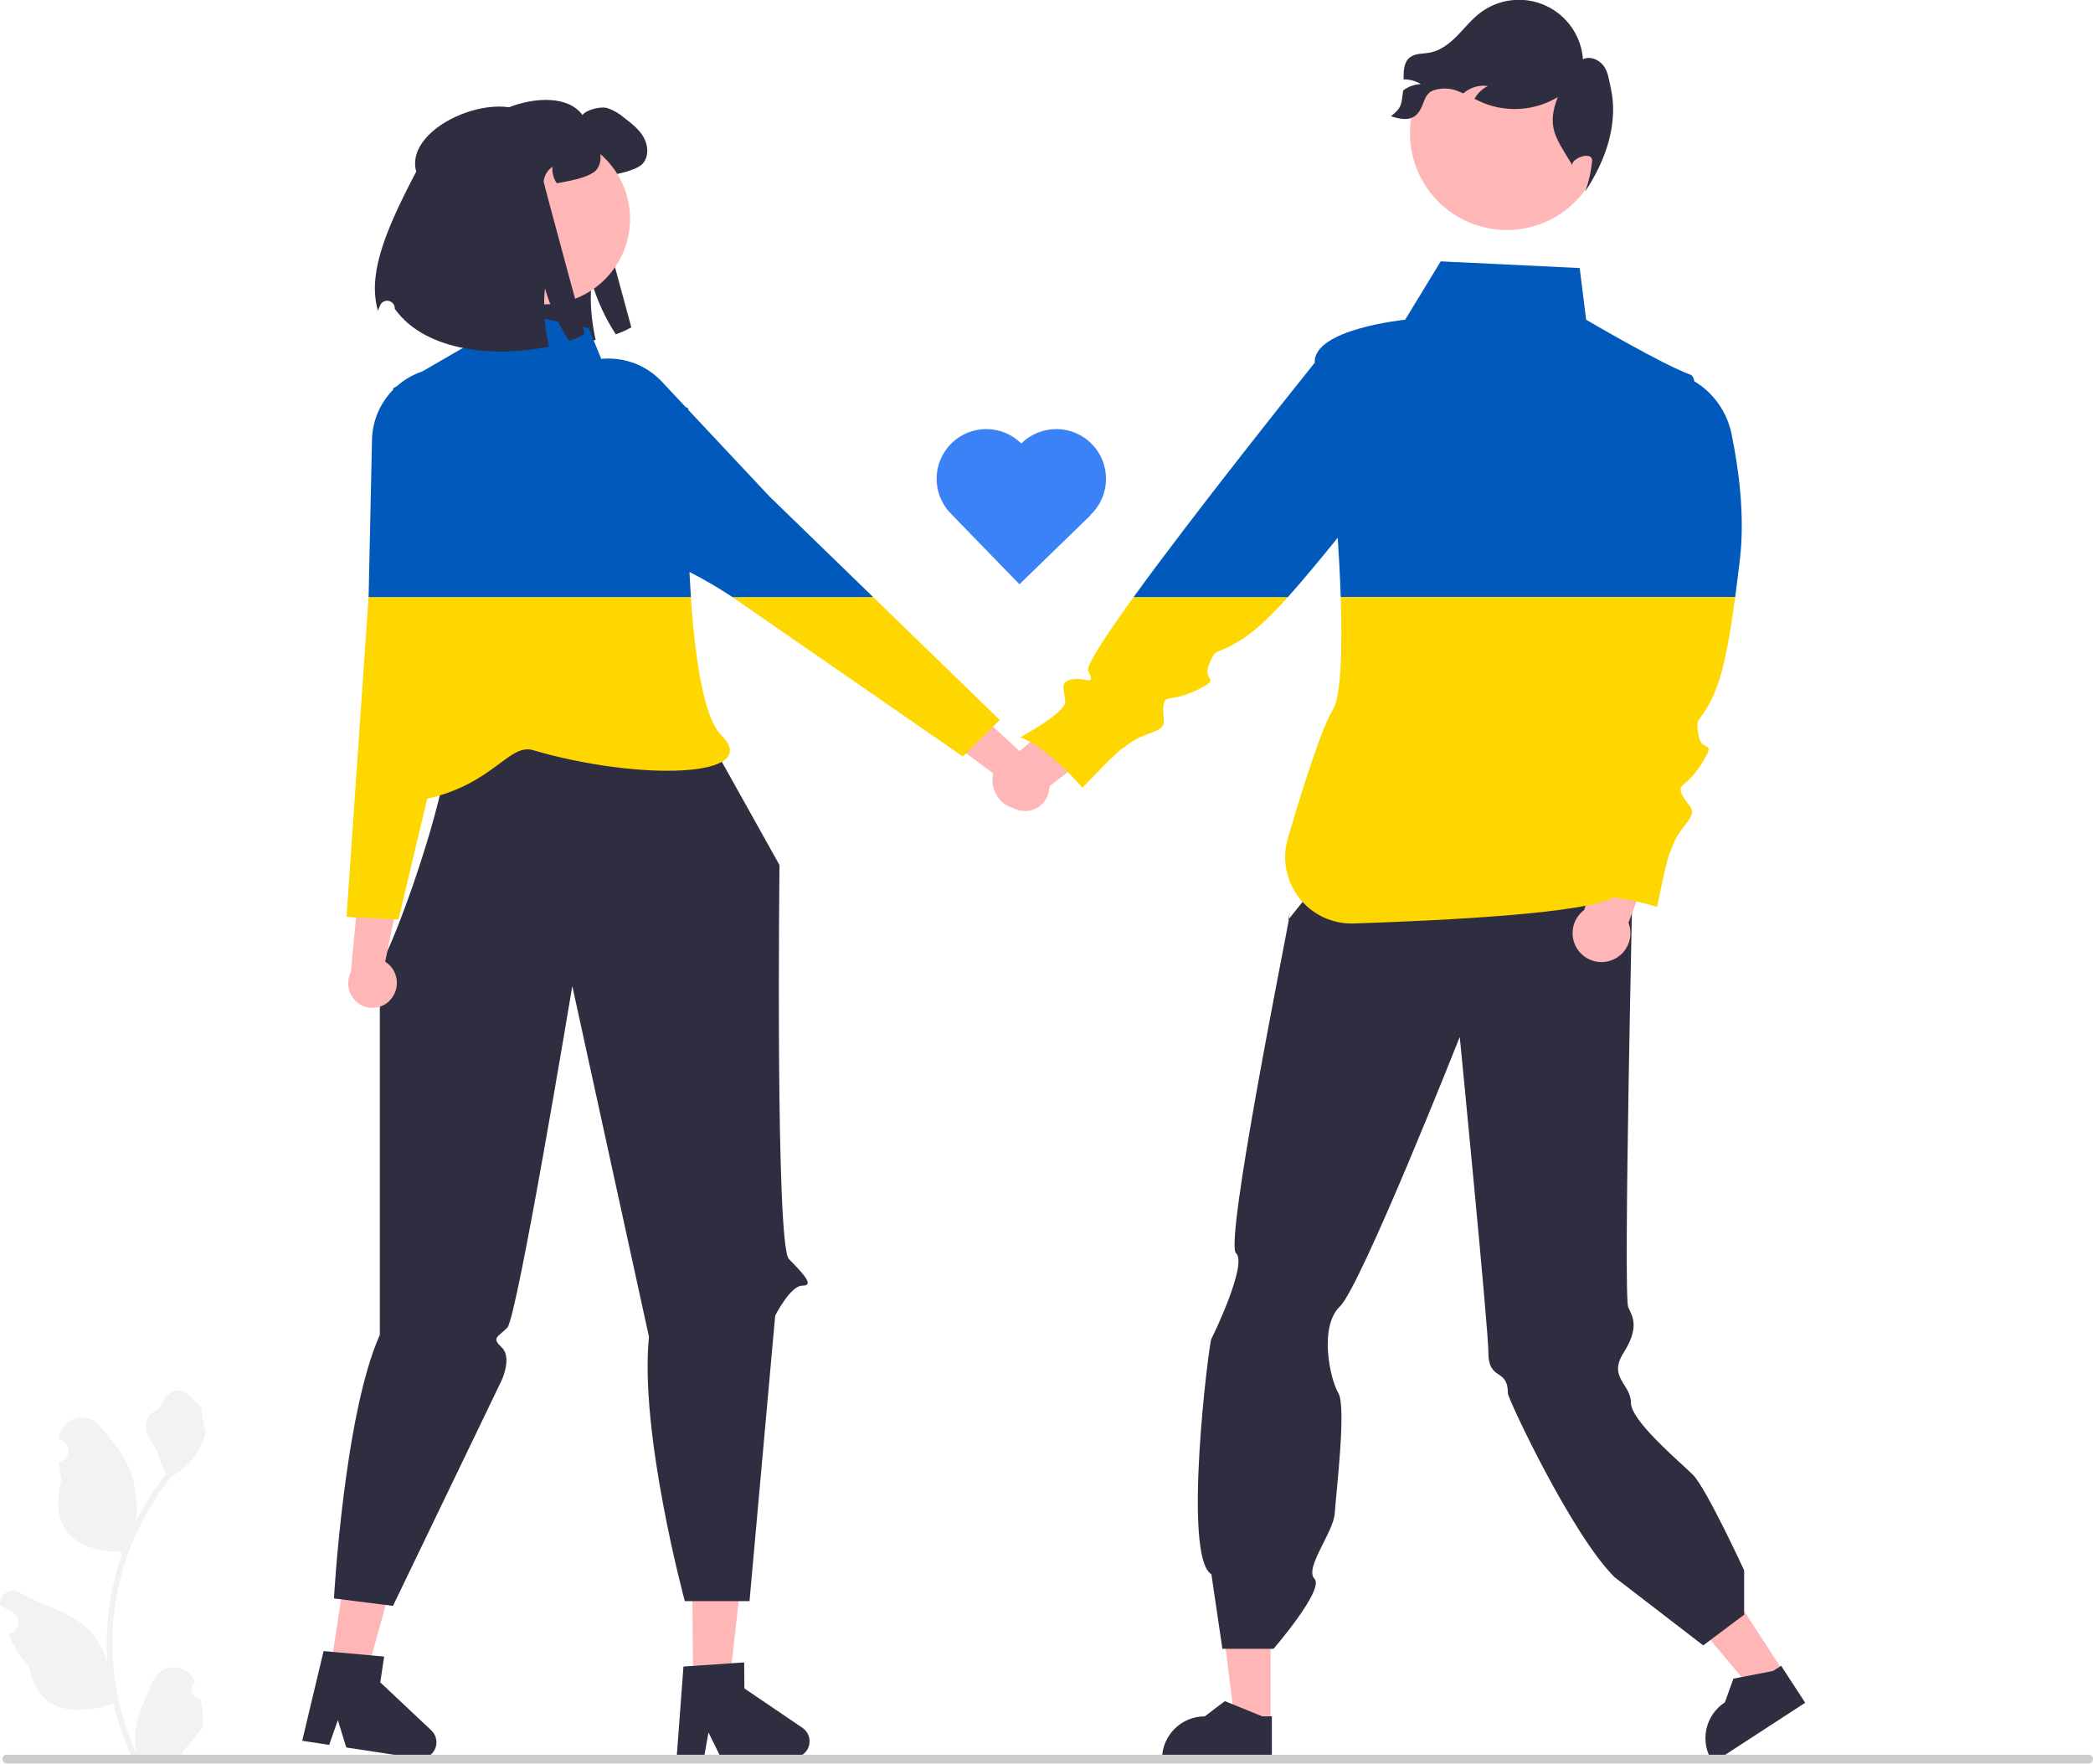
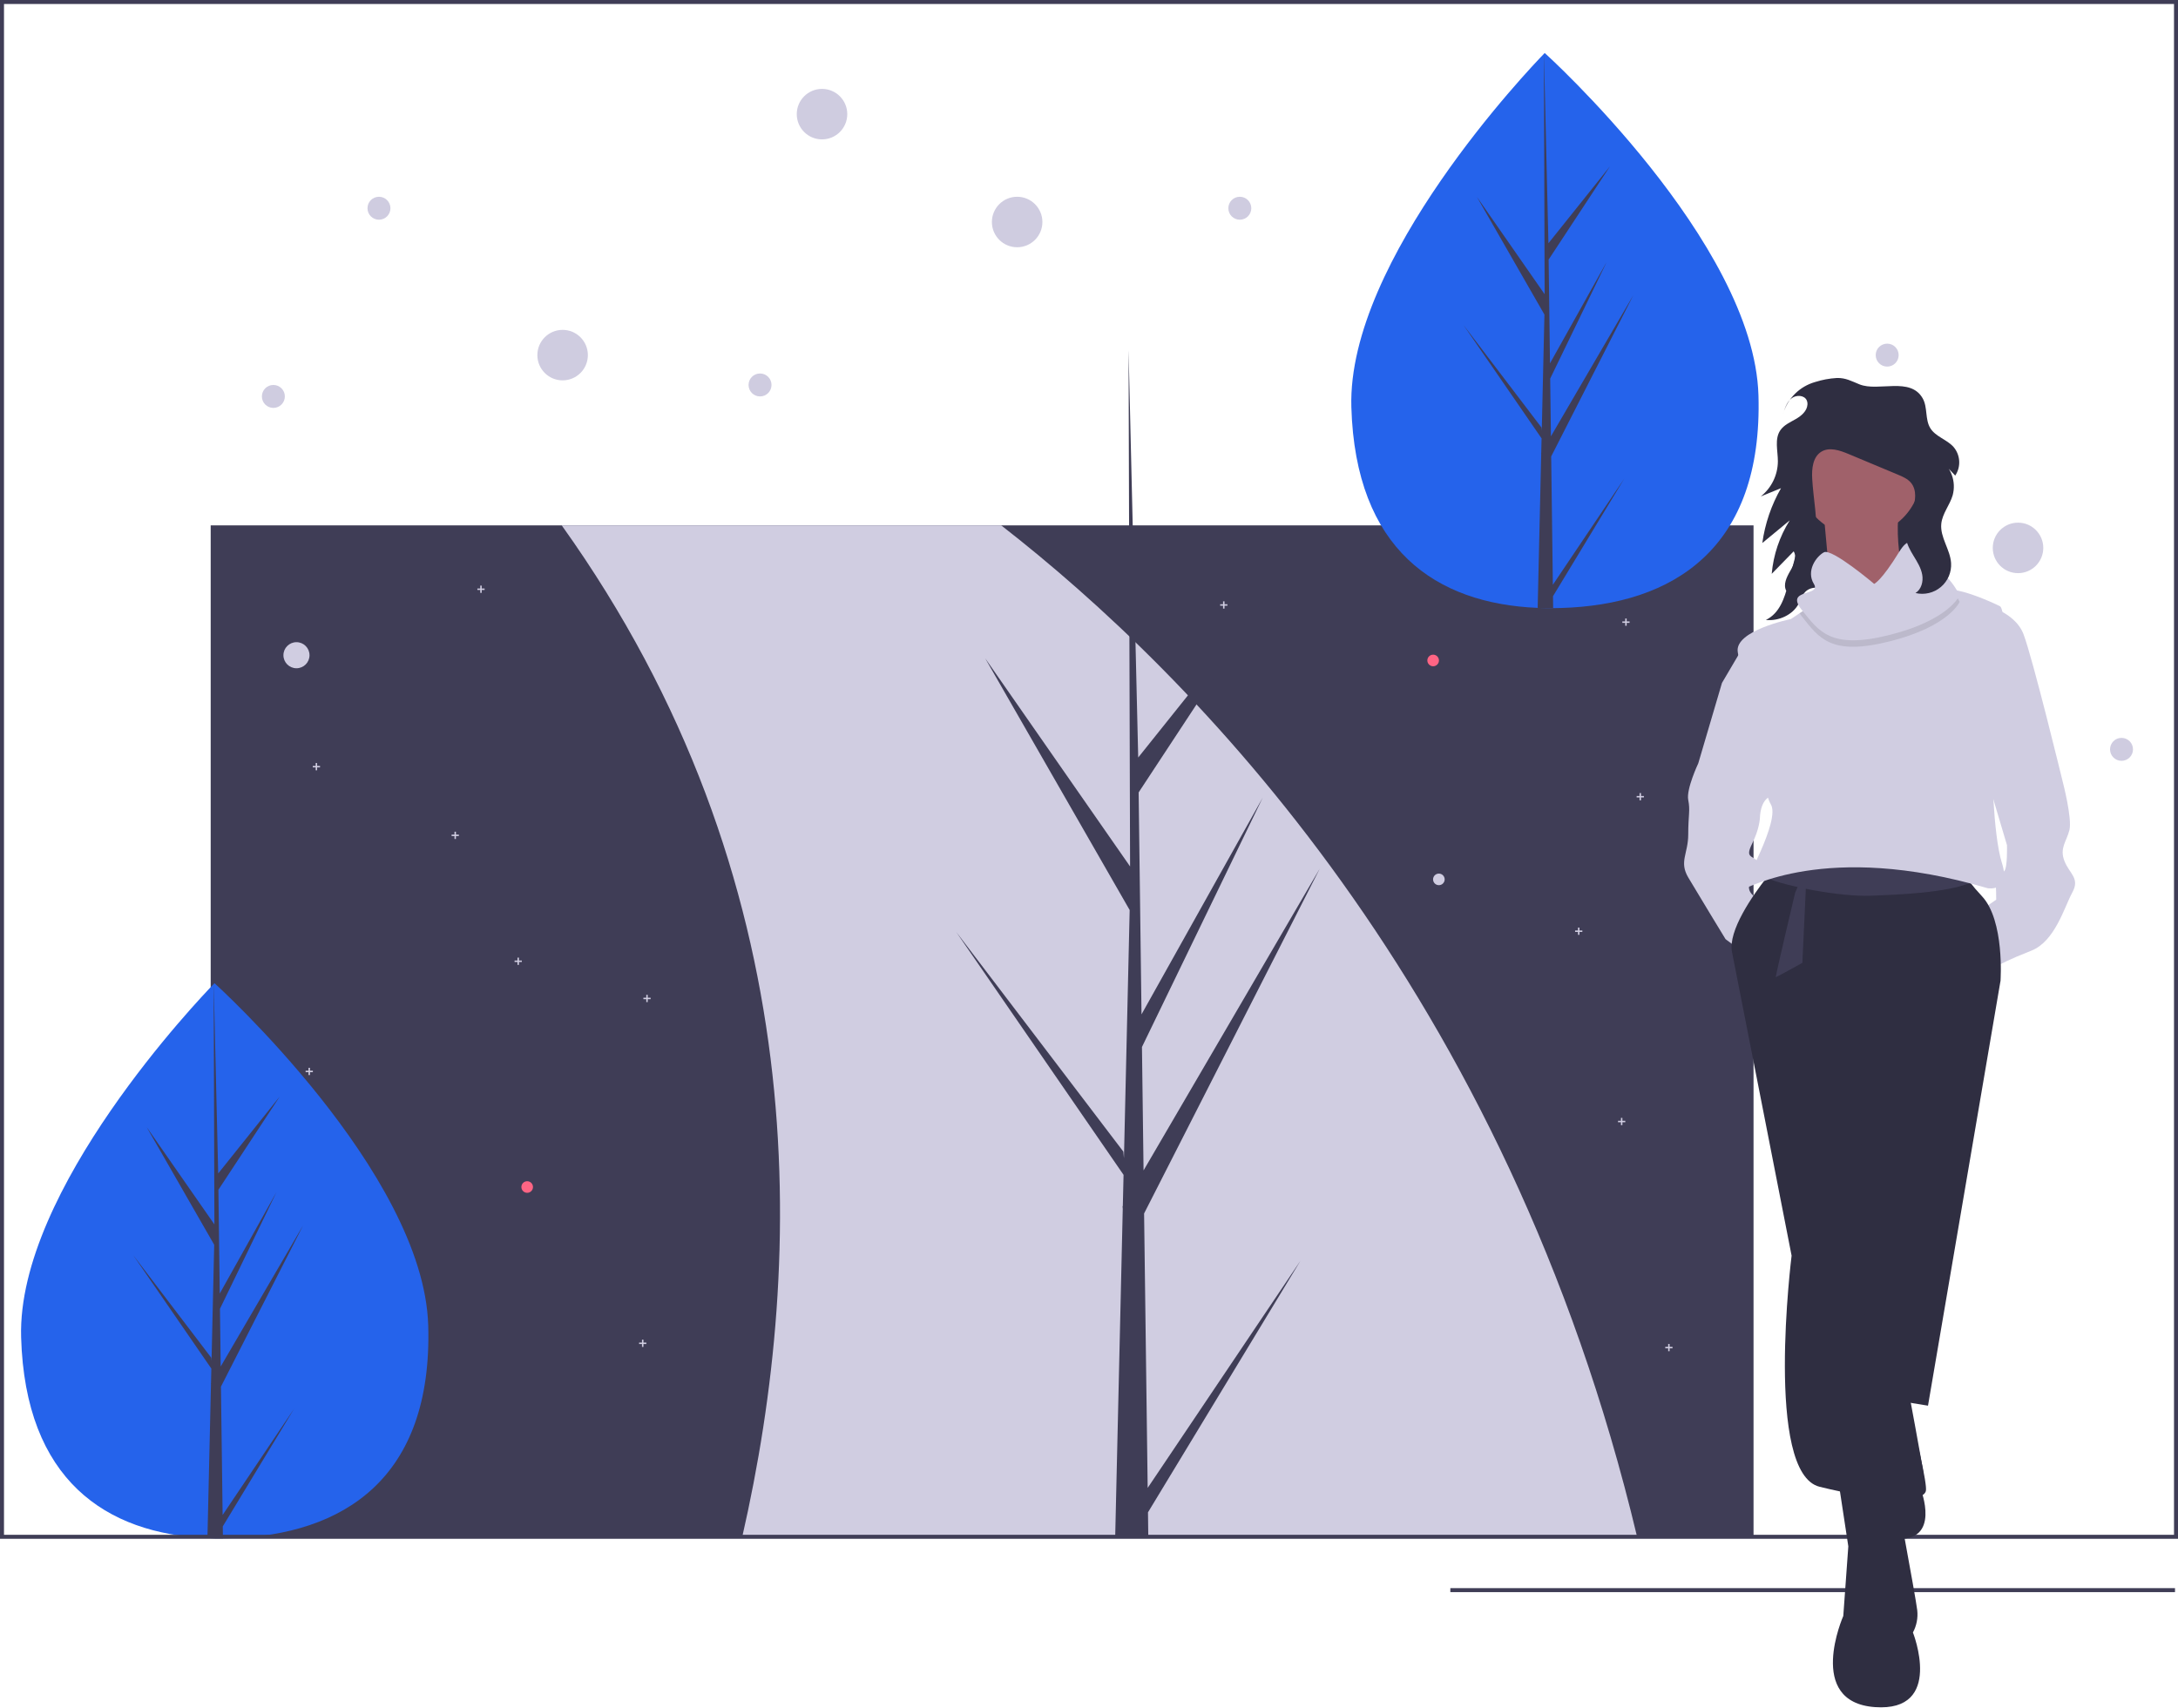
- <svg xmlns="http://www.w3.org/2000/svg" data-name="Layer 1" width="567.338" height="478.016" viewBox="0 0 567.338 478.016">
-   <path d="M441.806,255.712c-3.529-12.867,24.936-23.901,32.41-13.539,1.039-1.473,4.881-2.368,6.643-1.916a13.744,13.744,0,0,1,4.691,2.675c1.988,1.527,4.049,3.109,5.269,5.305,1.229,2.187,1.419,5.17-.235,7.068-1.311,1.509-5.179,2.485-7.149,2.883-1.374.28-2.531.506-3.525.669a6.739,6.739,0,0,1-1.175-4.456,5.47,5.47,0,0,0-2.386,4.013c-.027.334,11.108,41.304,11.108,41.304a24.287,24.287,0,0,1-4.203,1.889,52.848,52.848,0,0,1-6.553-14.28,45.762,45.762,0,0,0,.127,10.168,55.948,55.948,0,0,0,.958,5.631c-13.232,2.856-33.133,1.916-41.792-10.231l-.004-.151a2.067,2.067,0,0,0-3.993-.721c-.21.536-.403 1-.576,1.369C428.9,284.371,432.163,273.932,441.806,255.712Z" transform="translate(-316.3312 -210.9919)" fill="#2f2e41" />
-   <polygon points="187.875 456.283 197.734 456.2 202.098 417.287 187.548 417.41 187.875 456.283" fill="#ffb6b6" />
-   <path d="M533.853,679.343,518.108,668.663l-.059-7.055-3.386.227-10.496.724-2.573.171-1.868,24.935,7.396-.067,1.26-6.991,3.431,6.956,19.601-.164a4.408,4.408,0,0,0,2.439-8.055Z" transform="translate(-316.3312 -210.9919)" fill="#2f2e41" />
-   <polygon points="89.571 452.439 99.318 453.92 109.798 416.192 95.412 414.006 89.571 452.439" fill="#ffb6b6" />
-   <path d="M433.261,680.048l-13.853-13.042,1.06-6.975-3.379-.313-10.477-.95-2.568-.239-5.798,24.323,7.313,1.107,2.353-6.703,2.285,7.412,19.379,2.947a4.408,4.408,0,0,0,3.685-7.566Z" transform="translate(-316.3312 -210.9919)" fill="#2f2e41" />
-   <path d="M499.672,395.413l27.953,50.064s-1.166,102.965,2.549,106.784,7.078,7.244,3.715,7.213-7.434,8.153-7.434,8.153l-6.957,77.364h-17.543s-12.344-45.623-9.713-71.64l-20.782-95.077S456.528,568.188,453.837,570.879s-4.314,2.672-1.484,5.372,0,8.808,0,8.808l-29.498,61.221-16-2.018s2.774-49.979,12.433-71.435V471.432c-.728,8.693,33.303-79.296,12.493-72.691C438.365,396.651,499.672,395.413,499.672,395.413Z" transform="translate(-316.3312 -210.9919)" fill="#2f2e41" />
-   <path d="M422.318,481.805a6.821,6.821,0,0,0-.702-9.488,6.544,6.544,0,0,0-.876-.634l4.751-23.317-10.984-6.574-3.055,32.646a6.802,6.802,0,0,0,1.568,8.155,6.51,6.51,0,0,0,9.183-.651Q422.262,481.874,422.318,481.805Z" transform="translate(-316.3312 -210.9919)" fill="#ffb6b6" />
-   <path d="M593.233,430.754a6.821,6.821,0,0,1-5.816-7.529,6.543,6.543,0,0,1,.228-1.057l-19.113-14.177,3.782-12.229,24.082,22.251a6.802,6.802,0,0,1,4.281,7.116,6.51,6.51,0,0,1-7.268,5.651Q593.321,430.767,593.233,430.754Z" transform="translate(-316.3312 -210.9919)" fill="#ffb6b6" />
-   <circle cx="147.594" cy="59.322" r="23.183" fill="#ffb6b6" />
-   <path d="M437.826,245.399" transform="translate(-316.3312 -210.9919)" fill="#2f2e41" />
-   <polygon points="483.533 453.271 475.415 458.549 451.193 429.75 463.174 421.96 483.533 453.271" fill="#ffb6b6" />
-   <path d="M805.657,672.546,780.694,688.777l-.205-.316a11.59,11.59,0,0,1,3.398-16.034l.001-0,2.31-6.424,10.757-2.072,2.179-1.417Z" transform="translate(-316.3312 -210.9919)" fill="#2f2e41" />
-   <polygon points="344.417 467.102 334.734 467.101 330.128 429.753 344.419 429.754 344.417 467.102" fill="#ffb6b6" />
-   <path d="M661.089,688.195l-29.776-.001v-.377a11.59,11.59,0,0,1,11.59-11.589h.001l5.439-4.126,10.148,4.127,2.599 0Z" transform="translate(-316.3312 -210.9919)" fill="#2f2e41" />
-   <path d="M760.974,447.632l-86.829,1.909-8.607,10.758s.744-3.793.082.373-17.414,87.23-14.247,90.016-6.004,22.02-6.678,23.193-7.933,59.07,0,63.831l2.98,20.209h13.866s13.891-16.075,11.095-18.989,5.2-12.604,5.505-17.8,3.225-28.764.963-32.542-5.319-17.96.418-23.458,32.498-73.057,32.498-73.057,7.776,79.202,7.758,85.421c-.024,8.088,5.287,4.085,5.287,11.185,0,1.434,17.294,38.303,28.916,49.827l24.035,18.488,11.093-8.32v-12.018s-10.28-22.298-13.866-25.884-16.827-14.563-16.827-19.584-6.233-6.77-2.041-13.426,2.758-9.525,1.324-12.394,1.286-120.415,1.286-120.415Z" transform="translate(-316.3312 -210.9919)" fill="#2f2e41" />
-   <circle cx="408.437" cy="36.107" r="26.238" fill="#ffb6b6" />
-   <path d="M745.729,457.66l7.386-22.233,13.289,2.447-8.645,23.228a7.843,7.843,0,1,1-12.03-3.442Z" transform="translate(-316.3312 -210.9919)" fill="#ffb6b6" />
-   <path d="M592.555,414.694l18.096-14.878,9.942,9.152L600.901,424.017a7.843,7.843,0,1,1-8.346-9.323Z" transform="translate(-316.3312 -210.9919)" fill="#ffb6b6" />
-   <path d="M693.353,242.509c2.829.878,5.556,1.396,7.395-.924s1.359-4.973,4.095-6.092a9.679,9.679,0,0,1,6.989.324c.398.148.786.314,1.165.481.213-.185.425-.36.656-.527a8.337,8.337,0,0,1,6-1.461,8.18,8.18,0,0,0-3.633,3.467c.758.379,1.525.758,2.302,1.082a22.697,22.697,0,0,0,20.254-1.535c-3.032,7.987-.675,10.834,3.772,18.128l.176.425c-.444-1.913,5.371-4.123,5.371-1.35a33.125,33.125,0,0,1-1.849,8.32c5.704-8.588,9.069-18.636,6.859-28.278-.471-2.024-.684-4.197-1.969-5.842-1.285-1.636-3.651-2.598-5.519-1.673a17.396,17.396,0,0,0-27.992-12.48c-2.311,1.784-4.132,4.123-6.194,6.203s-4.502,3.975-7.386,4.493c-1.83.324-3.892.129-5.352,1.285-1.692,1.34-1.71,3.698-1.701,5.963a8.327,8.327,0,0,1,4.687,1.285,8.148,8.148,0,0,0-4.733,1.664.508.508,0,0,0-.074.055C696.172,239.328,696.375,240.133,693.353,242.509Z" transform="translate(-316.3312 -210.9919)" fill="#2f2e41" />
-   <path d="M370.59,671.321a2.269,2.269,0,0,1-1.645-3.933l.155-.618q-.031-.074-.062-.148a6.094,6.094,0,0,0-11.241.042c-1.839,4.428-4.179,8.864-4.756,13.546a18.029,18.029,0,0,0,.316,6.2,72.281,72.281,0,0,1-6.575-30.021,69.764,69.764,0,0,1,.433-7.783q.358-3.178.995-6.31a73.119,73.119,0,0,1,14.5-30.99,19.459,19.459,0,0,0,8.093-8.397,14.843,14.843,0,0,0,1.35-4.056c-.394.052-1.486-5.949-1.188-6.317-.549-.833-1.532-1.247-2.131-2.06-2.982-4.043-7.091-3.337-9.236,2.157-4.582,2.313-4.627,6.148-1.815,9.837,1.789,2.347,2.035,5.522,3.604,8.035-.162.207-.329.407-.491.614a73.591,73.591,0,0,0-7.681,12.169,30.592,30.592,0,0,0-1.826-14.21c-1.748-4.217-5.025-7.769-7.91-11.415a6.279,6.279,0,0,0-11.184,3.083q-.009.081-.017.161.643.363,1.259.77a3.078,3.078,0,0,1-1.241,5.602l-.063.01a30.626,30.626,0,0,0,.807,4.579c-3.702,14.316,4.29,19.53,15.701,19.764.252.129.497.258.749.381a75.115,75.115,0,0,0-4.043,19.028,71.243,71.243,0,0,0,.052,11.503l-.019-.136a18.826,18.826,0,0,0-6.427-10.87c-4.946-4.063-11.933-5.559-17.268-8.824a3.533,3.533,0,0,0-5.411,3.437l.022.143a20.677,20.677,0,0,1,2.319,1.117q.643.363,1.259.77a3.078,3.078,0,0,1-1.241,5.602l-.063.01c-.045.006-.084.013-.129.019a30.654,30.654,0,0,0,5.639,8.829c2.315,12.497,12.256,13.683,22.89,10.044h.006a75.093,75.093,0,0,0,5.044,14.726h18.02c.065-.2.123-.407.181-.607a20.474,20.474,0,0,1-4.986-.297c1.337-1.641,2.674-3.294,4.011-4.935a1.121,1.121,0,0,0,.084-.097c.678-.84,1.363-1.673,2.041-2.512l0-.001a29.99,29.99,0,0,0-.879-7.64Z" transform="translate(-316.3312 -210.9919)" fill="#f2f2f2" />
-   <path d="M316.999,687.818a1.186,1.186,0,0,0,1.19,1.19h564.29a1.19,1.19,0,1,0,0-2.38h-564.29A1.187,1.187,0,0,0,316.999,687.818Z" transform="translate(-316.3312 -210.9919)" fill="#ccc" />
-   <path d="M503.213,366.022c.111,2.279.242,4.56.394,6.82h11.261l-.161-.111A121.192,121.192,0,0,0,503.213,366.022Z" transform="translate(-316.3312 -210.9919)" fill="none" />
-   <path d="M410.267,459.537l14.065.698,7.806-32.744c17.946-4.035,22.203-15.069,28.655-13.17,28.622,8.426,62.638,7.533,51.062-4.042-4.746-4.746-7.11-20.5-8.248-37.437h-87.366Z" transform="translate(-316.3312 -210.9919)" fill="#fed701" />
-   <polygon points="198.537 161.851 260.993 205.057 270.992 195.141 236.689 161.851 198.537 161.851" fill="#fed701" />
-   <path d="M524.86,345.514,502.855,322.038c.007-.246.012-.386.012-.386l-.671-.317-6.401-6.829a19.867,19.867,0,0,0-14.211-6.326,20.389,20.389,0,0,0-2.273.092l-3.397-8.322-28.416-6.028-5.642,11.357-11.017,6.378a19.901,19.901,0,0,0-6.907,3.999l-1.076.623.08.327a19.838,19.838,0,0,0-5.77,13.604l-.914,42.49-.01.142h87.366c-.152-2.26-.283-4.541-.394-6.82a121.192,121.192,0,0,1,11.495,6.709l.161.111h38.152Z" transform="translate(-316.3312 -210.9919)" fill="#015abb" />
-   <path d="M611.318,392.877c2.271,4.488-.919,1.46-4.488,2.271-3.569.811-1.839,2.92-1.758,6.029s-12.194,9.652-12.194,9.652c7.489,2.677,16.87,13.681,16.87,13.681s9.085-9.571,10.734-10.571c1.649-1,2.569-2.46,7.787-4.272,5.218-1.811,3.028-3.19,3.407-7.029.379-3.839,1.649-1,8.976-4.542s1.379-2.19,3.407-7.029c2.028-4.84,1.379-2.19,7.976-6.191,3.965-2.405,7.904-5.937,13.384-12.033H623.607C615.895,383.496,610.644,391.544,611.318,392.877Z" transform="translate(-316.3312 -210.9919)" fill="#fed701" />
-   <path d="M787.938,362.778c1.465-12.211-.388-25.251-2.272-34.267a21.716,21.716,0,0,0-10.058-14.167c-.191-.979-.531-1.606-1.052-1.791-7.458-2.651-28.277-14.899-28.277-14.899l-1.745-14.006L706.86,281.837l-9.64,15.816s-24.972,2.51-24.509,11.652c-6.048,7.543-32.968,41.249-49.104,63.538h41.813c3.637-4.046,7.953-9.219,13.41-15.949.037-.046.072-.093.109-.139.367,5.456.649,10.914.817,16.088H786.67C787.076,369.808,787.494,366.474,787.938,362.778Z" transform="translate(-316.3312 -210.9919)" fill="#015abb" />
-   <path d="M786.67,372.843H679.756c.477,14.703.022,27.101-2.118,30.515-3.004,4.792-8.089,20.829-12.222,34.91a17.995,17.995,0,0,0,17.859,23.046c25.642-.845,63.164-2.802,70.477-7.093a81.014,81.014,0,0,1,11.758,2.584s2.588-12.94,3.45-14.665c.863-1.725.863-3.45,4.313-7.764,3.451-4.313.863-4.313-.863-7.764-1.725-3.45.863-1.725,5.176-8.626,4.313-6.901,0-2.588-.863-7.764-.863-5.176,0-2.588,3.451-9.489C783.033,395.016,784.708,387.513,786.67,372.843Z" transform="translate(-316.3312 -210.9919)" fill="#fed701" />
-   <path d="M429.153,257.519c-3.529-12.867,24.936-23.901,32.41-13.539,1.039-1.473,4.881-2.368,6.643-1.916a13.744,13.744,0,0,1,4.691,2.675c1.988,1.527,4.049,3.109,5.269,5.305,1.229,2.187,1.419,5.17-.235,7.068-1.311,1.509-5.179,2.485-7.149,2.883-1.374.28-2.531.506-3.525.669a6.739,6.739,0,0,1-1.175-4.456,5.47,5.47,0,0,0-2.386,4.013c-.027.334,11.108,41.304,11.108,41.304a24.287,24.287,0,0,1-4.203,1.889,52.848,52.848,0,0,1-6.553-14.28,45.762,45.762,0,0,0,.127,10.168,55.95,55.95,0,0,0,.958,5.631c-13.232,2.856-33.133,1.916-41.792-10.231l-.004-.151a2.067,2.067,0,0,0-3.993-.721c-.21.536-.403 1-.576,1.369C416.247,286.179,419.51,275.74,429.153,257.519Z" transform="translate(-316.3312 -210.9919)" fill="#2f2e41" />
-   <path d="M593.272,331.109l0,0c-.034.033-.065.067-.098.1a13.472,13.472,0,0,0-18.874-.102l0,0a13.472,13.472,0,0,0-.401,18.921l-.003.003.126.13,0,0,18.649,19.202L612.003,350.587l-.054-.055c.032-.031.066-.06.099-.091l0,0a13.474,13.474,0,0,0,.278-19.054l0,0A13.474,13.474,0,0,0,593.272,331.109Z" transform="translate(-316.3312 -210.9919)" fill="#3b82f6" />
+ <svg xmlns="http://www.w3.org/2000/svg" width="1091" height="855.447" viewBox="0 0 1091 855.447" role="img" artist="Katerina Limpitsouni" source="https://undraw.co/">
+   <rect x="726.5" y="795.723" width="363" height="2" fill="#3f3d56" />
+   <rect x="105.537" y="263.234" width="772.841" height="506.863" fill="#3f3d56" />
+   <path d="M426.287,792.374c32.104-140.38,35.896-330.121-90.411-506.863H556.021c95.386,74.209,253.331,233.164,318.557,506.863Z" transform="translate(-54.5 -22.27662)" fill="#d0cde1" />
+   <circle cx="148.508" cy="328.29" r="6.534" fill="#d0cde1" />
+   <circle cx="720.756" cy="440.608" r="2.904" fill="#d0cde1" />
+   <circle cx="195.253" cy="712.321" r="2.904" fill="#d0cde1" />
+   <circle cx="717.888" cy="330.919" r="2.904" fill="#ff6584" />
+   <circle cx="264.077" cy="594.746" r="2.904" fill="#ff6584" />
+   <polygon points="160.305 383.765 158.853 383.765 158.853 382.313 158.127 382.313 158.127 383.765 156.675 383.765 156.675 384.491 158.127 384.491 158.127 385.942 158.853 385.942 158.853 384.491 160.305 384.491 160.305 383.765" fill="#d0cde1" />
+   <polygon points="156.72 536.469 155.268 536.469 155.268 535.017 154.542 535.017 154.542 536.469 153.09 536.469 153.09 537.195 154.542 537.195 154.542 538.647 155.268 538.647 155.268 537.195 156.72 537.195 156.72 536.469" fill="#d0cde1" />
+   <polygon points="242.751 294.866 241.299 294.866 241.299 293.414 240.573 293.414 240.573 294.866 239.121 294.866 239.121 295.592 240.573 295.592 240.573 297.044 241.299 297.044 241.299 295.592 242.751 295.592 242.751 294.866" fill="#d0cde1" />
+   <polygon points="837.795 674.834 836.343 674.834 836.343 673.383 835.617 673.383 835.617 674.834 834.165 674.834 834.165 675.56 835.617 675.56 835.617 677.012 836.343 677.012 836.343 675.56 837.795 675.56 837.795 674.834" fill="#d0cde1" />
+   <polygon points="823.457 398.82 822.005 398.82 822.005 397.368 821.279 397.368 821.279 398.82 819.827 398.82 819.827 399.546 821.279 399.546 821.279 400.998 822.005 400.998 822.005 399.546 823.457 399.546 823.457 398.82" fill="#d0cde1" />
+   <polygon points="229.846 418.177 228.394 418.177 228.394 416.725 227.668 416.725 227.668 418.177 226.216 418.177 226.216 418.903 227.668 418.903 227.668 420.355 228.394 420.355 228.394 418.903 229.846 418.903 229.846 418.177" fill="#d0cde1" />
+   <polygon points="323.763 672.684 322.311 672.684 322.311 671.232 321.585 671.232 321.585 672.684 320.133 672.684 320.133 673.41 321.585 673.41 321.585 674.862 322.311 674.862 322.311 673.41 323.763 673.41 323.763 672.684" fill="#d0cde1" />
+   <polygon points="792.629 466.21 791.177 466.21 791.177 464.759 790.451 464.759 790.451 466.21 788.999 466.21 788.999 466.936 790.451 466.936 790.451 468.388 791.177 468.388 791.177 466.936 792.629 466.936 792.629 466.21" fill="#d0cde1" />
+   <polygon points="325.913 499.906 324.462 499.906 324.462 498.454 323.736 498.454 323.736 499.906 322.284 499.906 322.284 500.632 323.736 500.632 323.736 502.084 324.462 502.084 324.462 500.632 325.913 500.632 325.913 499.906" fill="#d0cde1" />
+   <polygon points="814.137 561.561 812.685 561.561 812.685 560.109 811.959 560.109 811.959 561.561 810.507 561.561 810.507 562.287 811.959 562.287 811.959 563.739 812.685 563.739 812.685 562.287 814.137 562.287 814.137 561.561" fill="#d0cde1" />
+   <polygon points="816.287 311.356 814.835 311.356 814.835 309.904 814.109 309.904 814.109 311.356 812.658 311.356 812.658 312.082 814.109 312.082 814.109 313.533 814.835 313.533 814.835 312.082 816.287 312.082 816.287 311.356" fill="#d0cde1" />
+   <polygon points="614.833 302.752 613.381 302.752 613.381 301.301 612.655 301.301 612.655 302.752 611.203 302.752 611.203 303.478 612.655 303.478 612.655 304.93 613.381 304.93 613.381 303.478 614.833 303.478 614.833 302.752" fill="#d0cde1" />
+   <polygon points="261.391 481.266 259.939 481.266 259.939 479.814 259.213 479.814 259.213 481.266 257.761 481.266 257.761 481.992 259.213 481.992 259.213 483.444 259.939 483.444 259.939 481.992 261.391 481.992 261.391 481.266" fill="#d0cde1" />
+   <path d="M629.39,767.78l76.501-113.765L629.546,780.019l.16,12.801q-8.377.064-16.592-.279l3.794-164.553-.104-1.269.14-.245.363-15.549L533.53,489.289l83.679,109.998.297,3.287,2.866-124.326L548.01,352.139l72.567,104.267-.757-257.572.002-.857.025.843,4.803,203.002,65.949-82.459L624.866,419.31l1.439,111.207,60.686-108.534L626.528,546.866l.801,61.837,88.254-151.186L627.598,630.275Z" transform="translate(-54.5 -22.27662)" fill="#3f3d56" />
+   <path d="M269.008,686.402c2.243,76.794-42.627,104.937-98.938,106.581q-1.962.057-3.906.07-3.917.03-7.758-.13c-50.927-2.114-91.24-29.148-93.325-100.566-2.158-73.909,89.578-169.939,96.461-177.042.006-0.0.006-0.0.012-.007.261-.271.395-.406.395-.406S266.766,609.614,269.008,686.402Z" transform="translate(-54.5 -22.27662)" fill="#2563eb" />
+   <path d="M166.016,781.345l35.771-53.194-35.697,58.917.075,5.986q-3.917.03-7.758-.13l1.774-76.942-.049-.594.065-.115.17-7.271-39.173-56.875,39.127,51.433.139,1.537,1.34-58.133L127.964,586.998l33.931,48.754-.354-120.436.001-.401.012.394,2.246,94.92,30.836-38.557-30.736,46.734.673,51.999,28.376-50.749-28.272,58.393.375,28.914,41.266-70.692-41.141,80.779Z" transform="translate(-54.5 -22.27662)" fill="#3f3d56" />
+   <path d="M935.346,220.329c2.243,76.794-42.627,104.937-98.938,106.581q-1.962.057-3.906.07-3.917.03-7.758-.13c-50.927-2.114-91.24-29.148-93.325-100.566C729.26,152.376,820.996,56.346,827.879,49.243c.006-0.0.006-0.0.012-.007.261-.271.395-.406.395-.406S933.104,143.542,935.346,220.329Z" transform="translate(-54.5 -22.27662)" fill="#2563eb" />
+   <path d="M832.354,315.272l35.771-53.194L832.427,320.995l.075,5.986q-3.917.03-7.758-.13l1.774-76.942-.049-.594.065-.115.17-7.271-39.173-56.875,39.127,51.433.139,1.537,1.34-58.133-33.835-58.966,33.931,48.754-.354-120.436.001-.401.012.394,2.246,94.92L860.974,105.599l-30.736,46.734.673,51.999,28.376-50.749-28.272,58.393.375,28.914,41.266-70.692-41.141,80.779Z" transform="translate(-54.5 -22.27662)" fill="#3f3d56" />
+   <circle cx="621.047" cy="104.335" r="5.75" fill="#cfcce0" />
+   <circle cx="380.716" cy="192.878" r="5.75" fill="#cfcce0" />
+   <circle cx="1062.708" cy="375.458" r="5.75" fill="#cfcce0" />
+   <circle cx="945.322" cy="177.929" r="5.75" fill="#cfcce0" />
+   <circle cx="189.831" cy="104.335" r="5.75" fill="#cfcce0" />
+   <circle cx="136.935" cy="198.628" r="5.75" fill="#cfcce0" />
+   <circle cx="509.506" cy="111.234" r="12.649" fill="#cfcce0" />
+   <circle cx="281.823" cy="177.929" r="12.649" fill="#cfcce0" />
+   <circle cx="411.763" cy="57.189" r="12.649" fill="#cfcce0" />
+   <circle cx="1010.867" cy="274.522" r="12.649" fill="#cfcce0" />
+   <path d="M1145.5,793.277H54.5v-771h1091Zm-1089-2h1087v-767H56.5Z" transform="translate(-54.5 -22.27662)" fill="#3f3d56" />
+   <path d="M958.458,265.223c-2.99-.336-5.203,2.744-5.035,5.407s1.809,5.052,2.736,7.59c2.032,5.565.566,11.602-.912,17.303l-5.066,19.54c-1.771,6.832-4.188,14.454-11.126,17.836,6.55.685,13.394-2.621,16.284-7.867,1.32-2.396,1.977-5.245,4.301-6.941,2.428-1.772,6.048-1.703,8.955-.636s5.302,2.966,7.758,4.707c3.409,2.416,7.188,4.64,11.489,5.315s9.227-.537,11.601-3.782c2.154-2.944,2.231-7.332,5.735-8.971,2.868-1.342,6.357.034,9.106,1.559s5.793,3.301,8.967,2.705c3.802-.714,5.822-4.665,5.462-8.089s-2.413-6.492-4.061-9.606a44.468,44.468,0,0,1-4.334-29.763c1.385-6.674,4.341-13.318,3.23-20.031-1.535-9.275-11.021-16.507-21.397-18.399s-21.268.796-30.497,5.398c-5.991,2.987-11.636,6.952-14.757,12.373s-3.21,12.511,1.149,17.217" transform="translate(-54.5 -22.27662)" fill="#2f2e41" />
+   <path d="M927.854,346.114l-10.788,18.34-11.867,40.276s-6.113,12.946-5.034,18.34,0,7.552,0,17.261-4.675,13.665,0,21.576,18.699,30.926,18.699,30.926l4.315,3.236s5.754-21.576,11.867-23.374c0,0-6.832-3.596-3.596-8.271s6.473-7.399,3.596-10.532-6.473-1.695-2.877-8.887,3.956-12.586,3.956-13.665.719-11.148,8.271-10.429S927.854,346.114,927.854,346.114Z" transform="translate(-54.5 -22.27662)" fill="#d0cde1" />
+   <path d="M1045.804,324.538s17.621,3.236,22.295,15.463,19.778,74.438,19.778,74.438,4.675,17.98,3.236,23.734-5.034,8.99-2.517,15.463,7.911,8.63,3.956,15.823-8.63,24.453-20.497,29.128-15.463,6.832-15.463,6.832l-6.832-29.128,4.675-3.236s0-7.192-.36-8.271,2.541-4.446,4.327-5.999,1.427-13.06,1.427-13.06l-15.823-53.221Z" transform="translate(-54.5 -22.27662)" fill="#d0cde1" />
+   <path d="M1056.592,513.69l-66.886,32.724,6.113,124.423s25.172,92.059,23.374,98.532-25.532,4.675-53.221-2.158-14.025-115.793-14.025-115.793S924.977,513.69,922.1,499.306c-2.129-10.648,10.522-28.592,17.236-37.19,2.355-3.017,3.981-4.883,3.981-4.883l92.059-3.956s.227,3.639,6.106,11.274c1.514,1.967,3.402,4.2,5.761,6.707C1058.75,483.483,1056.592,513.69,1056.592,513.69Z" transform="translate(-54.5 -22.27662)" fill="#2f2e41" />
+   <path d="M975.321,763.974l5.034,33.084-2.517,34.882s-19.059,43.152,15.823,45.67,19.059-37.399,19.059-37.399a18.959,18.959,0,0,0,2.158-11.148c-.719-6.473-12.227-67.965-12.227-67.965Z" transform="translate(-54.5 -22.27662)" fill="#2f2e41" />
+   <path d="M991.843,717.926l3.338,21.935-1.669,23.127s-12.637,28.611,10.491,30.28,12.637-24.796,12.637-24.796a12.57,12.57,0,0,0,1.431-7.391c-.477-4.292-8.106-45.062-8.106-45.062Z" transform="translate(-54.5 -22.27662)" fill="#2f2e41" />
+   <polygon points="983.033 467.679 1002.092 491.413 965.772 704.299 934.846 699.264 931.25 512.989 983.033 467.679" fill="#2f2e41" />
+   <circle cx="931.61" cy="237.892" r="30.566" fill="#a0616a" />
+   <path d="M968.129,280.666l4.315,47.108,38.478-1.438s-9.35-35.601-4.315-50.704Z" transform="translate(-54.5 -22.27662)" fill="#a0616a" />
+   <path d="M1041.481,464.55c-11.82,5.117-36.939,6.023-49.798,6.527-15.398.604-42.84-4.75-52.348-8.961,2.355-3.017,3.981-4.883,3.981-4.883l92.059-3.956S1035.602,456.915,1041.481,464.55Z" transform="translate(-54.5 -22.27662)" fill="#3f3d56" />
+   <path d="M953.745,469.458s-10.069,42.433-9.709,42.433,13.305-7.192,13.305-7.192l1.798-38.478h-3.956Z" transform="translate(-54.5 -22.27662)" fill="#3f3d56" />
+   <path d="M1050.119,467.301c-81.99-24.093-120.827,1.079-121.906,0s18.34-33.803,13.305-42.074-14.744-65.448-16.542-76.236,26.611-16.542,26.611-16.542l4.337-2.891,5.372-3.582s63.65-4.675,67.606-7.552a5.605,5.605,0,0,1,3.513-.619c6.649.414,19.145,5.833,23.817,8.17,5.754,2.877-3.956,76.596-3.956,76.596s.36,37.399,5.034,52.143S1050.119,467.301,1050.119,467.301Z" transform="translate(-54.5 -22.27662)" fill="#d0cde1" />
+   <path d="M1036.095,323.819s-5.034,12.227-34.882,19.778-35.601-1.798-44.231-12.586a17.684,17.684,0,0,1-1.057-1.453l5.372-3.582s63.65-4.675,67.606-7.552a5.605,5.605,0,0,1,3.513-.619A36.368,36.368,0,0,1,1036.095,323.819Z" transform="translate(-54.5 -22.27662)" opacity="0.1" />
+   <path d="M1016.676,306.558s-1.938-22.305-10.858-7.736-12.516,16.007-12.516,16.007S972.085,296.849,968.129,299.006s-8.99,9.35-5.034,15.823-14.744,2.158-6.113,12.946,14.384,20.138,44.231,12.586,34.882-19.778,34.882-19.778S1028.543,304.041,1016.676,306.558Z" transform="translate(-54.5 -22.27662)" fill="#d0cde1" />
+   <path d="M963.596,213.724a23.267,23.267,0,0,0-15.794,15.553l-.047.156c.879-2.802,1.875-5.779,4.186-7.591s6.365-1.66,7.585,1.01a4.474,4.474,0,0,1,.356,2.133c-.201,3.22-3.013,5.624-5.808,7.235s-5.939,2.959-7.763,5.62c-3.01,4.391-1.24,10.284-1.239,15.608a22.626,22.626,0,0,1-8.575,17.57l10.147-4.148a76.689,76.689,0,0,0-9.371,27.481l13.72-11.334a60.328,60.328,0,0,0-9.011,26.78l11.013-11.284c1.766,3.047.003,6.854-1.769,9.897s-3.604,6.788-1.947,9.895c9.321-4.351,14.065-15.131,14.922-25.382s-1.344-20.486-1.934-30.756c-.288-5.015.284-10.946,4.569-13.567,4.04-2.472,9.236-.688,13.606,1.14l24.744,10.352c2.409,1.008,4.917,2.087,6.579,4.101,3.016,3.652,2.283,9.083.726,13.556s-3.808,8.967-3.318,13.678c.357,3.433,2.144,6.532,3.94,9.48s3.681,5.961,4.272,9.361-.441,7.338-3.385,9.14a14.501,14.501,0,0,0,17.832-15.046c-.441-6.785-5.579-12.864-4.91-19.63.507-5.131,4.258-9.346,5.706-14.295a16.877,16.877,0,0,0-6.576-18.22l7.857,8.358a11.925,11.925,0,0,0-.89-14.408c-3.368-3.721-9.001-5.116-11.614-9.401-2.685-4.403-1.244-10.386-3.783-14.875-6.22-10.997-22.145-3.201-31.684-7.039-3.92-1.577-6.899-3.313-11.309-3.188A44.191,44.191,0,0,0,963.596,213.724Z" transform="translate(-54.5 -22.27662)" fill="#2f2e41" />
</svg>
